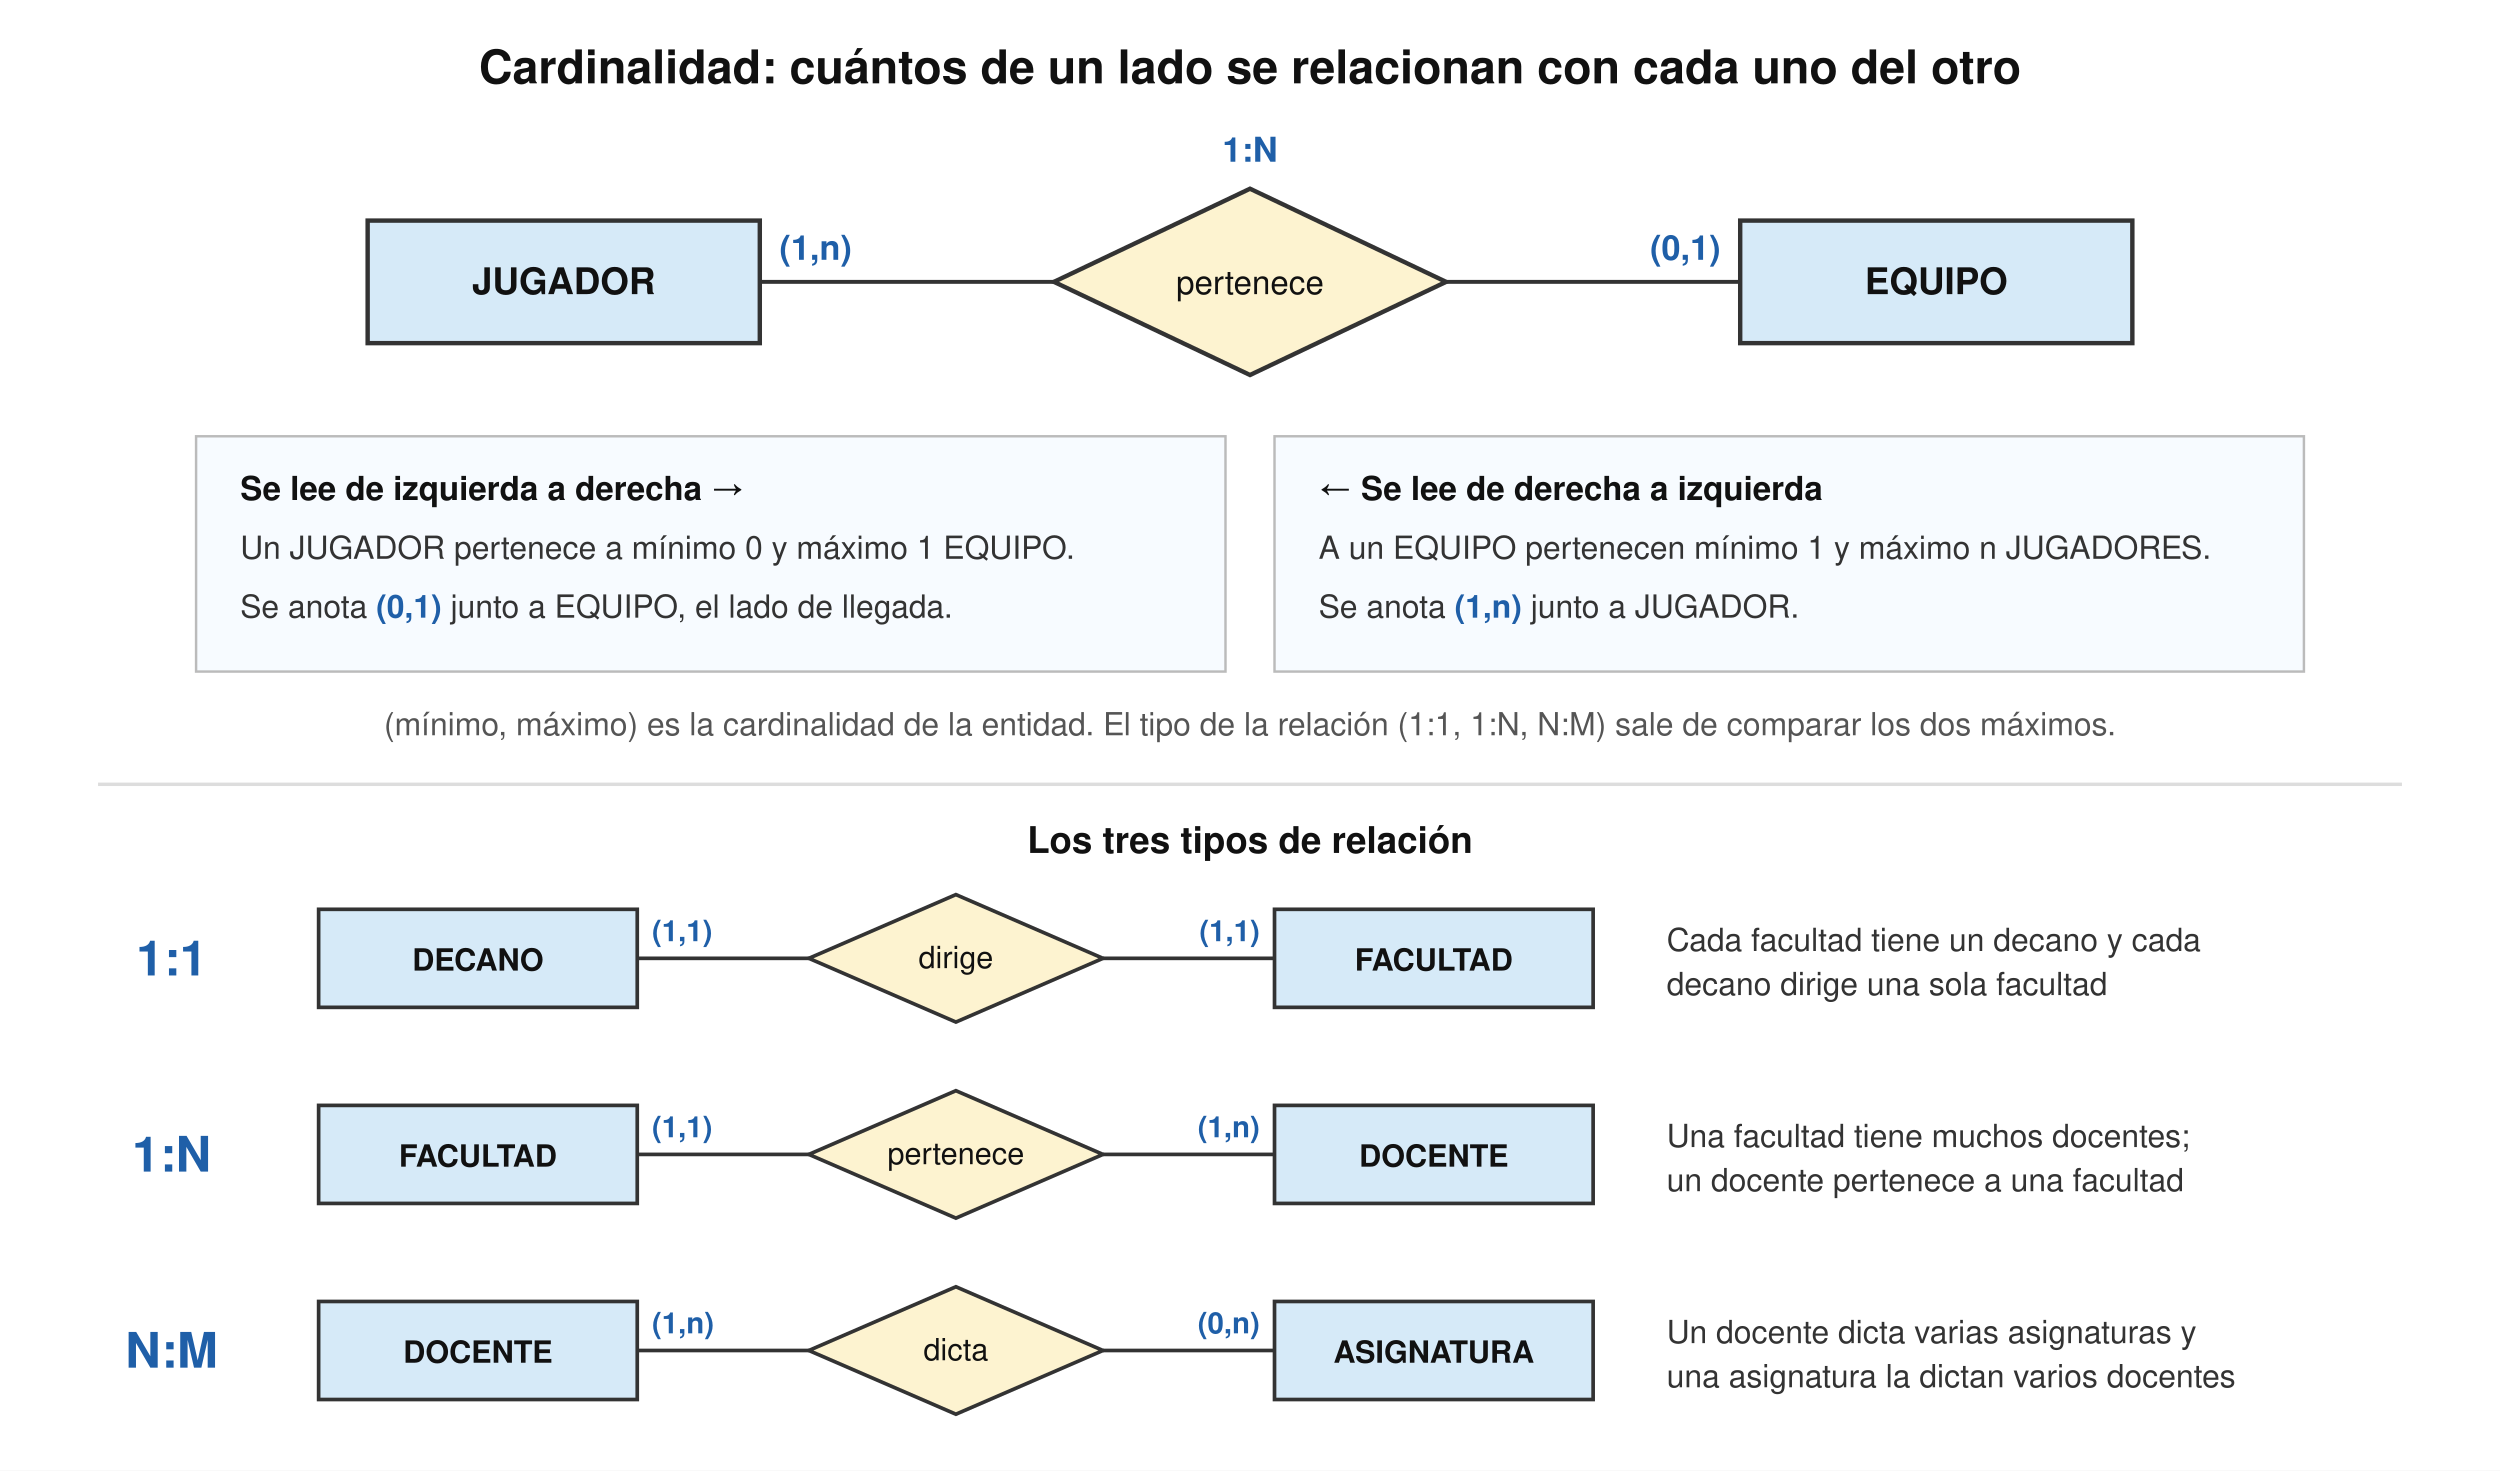
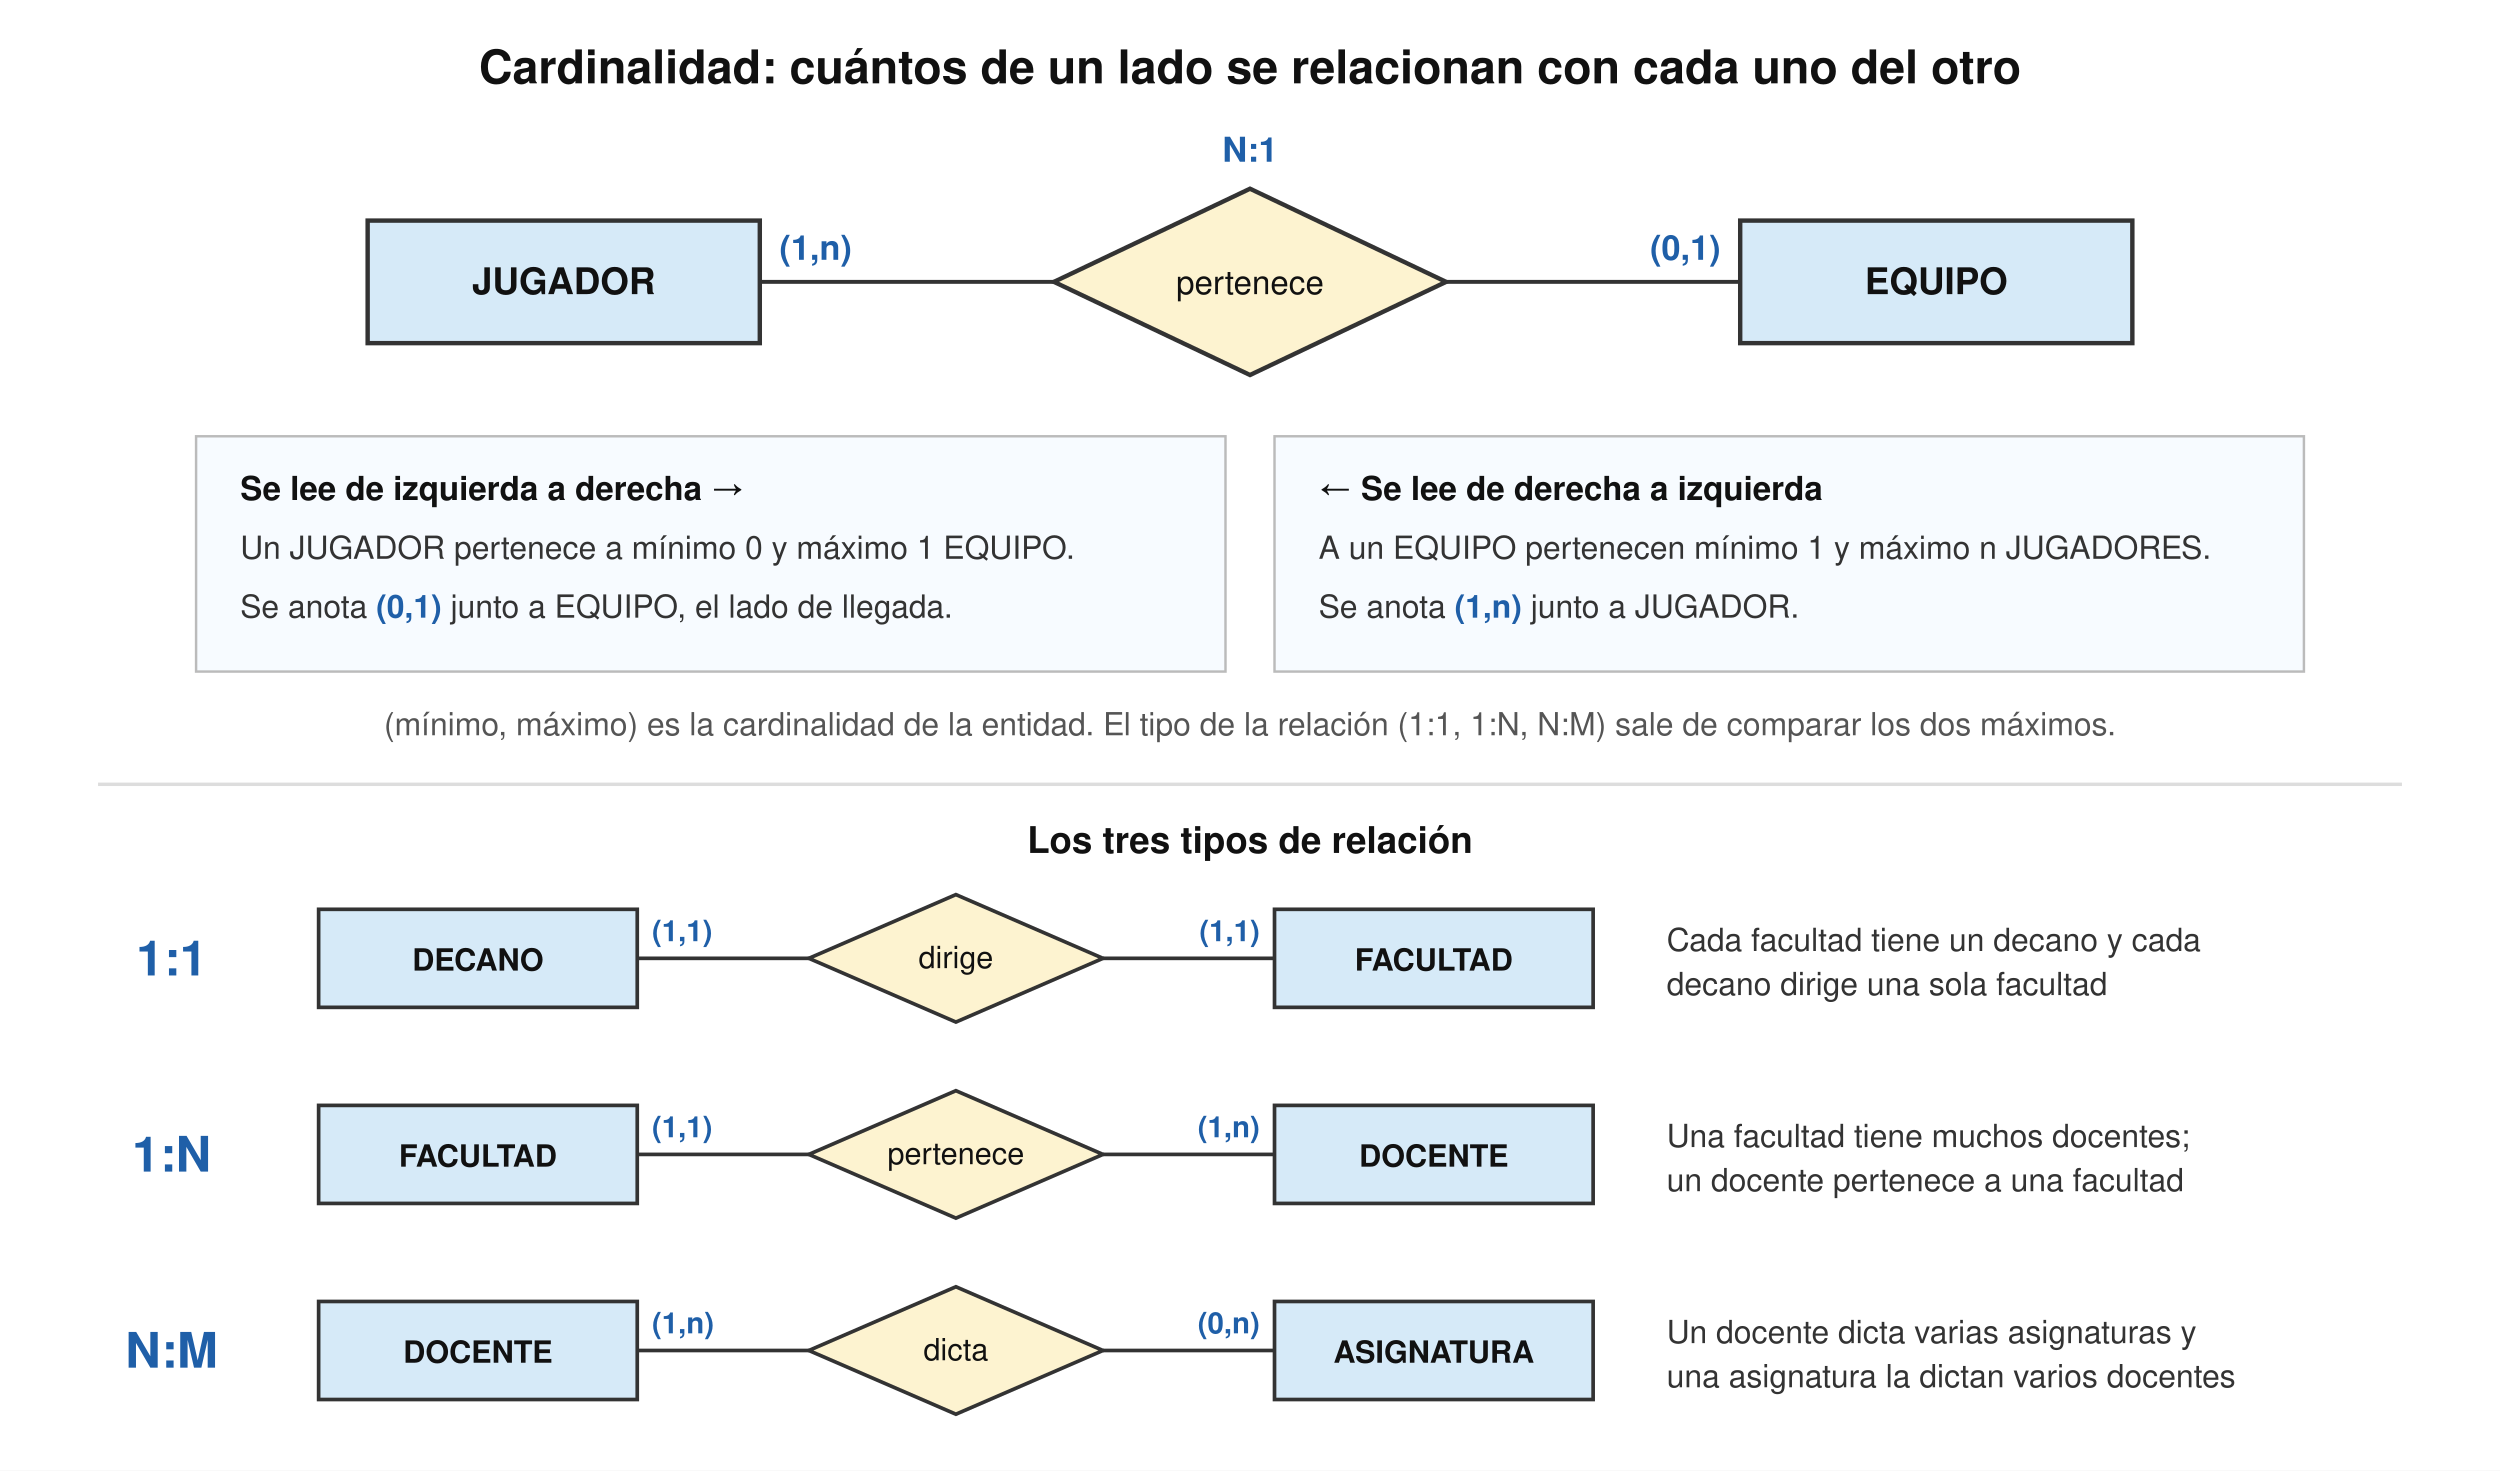
<svg xmlns="http://www.w3.org/2000/svg" viewBox="0 0 1020 600" width="1020" height="600" font-family="Segoe UI, Helvetica, Arial, sans-serif">
  <rect width="1020" height="600" fill="#ffffff" />
  <text x="510" y="34" font-size="19" fill="#111" text-anchor="middle" font-weight="600">Cardinalidad: cuántos de un lado se relacionan con cada uno del otro</text>
  <g stroke="#333" stroke-width="1.6" fill="none">
    <path d="M310,115 L430,115" />
    <path d="M590,115 L710,115" />
  </g>
  <rect x="150" y="90" width="160" height="50" fill="#d6eaf8" stroke="#333" stroke-width="1.8" />
  <text x="230" y="120" font-size="15" fill="#111" text-anchor="middle" font-weight="600">JUGADOR</text>
  <polygon points="510,77 590,115 510,153 430,115" fill="#fdf3d0" stroke="#333" stroke-width="1.8" />
  <text x="510" y="120" font-size="13.5" fill="#111" text-anchor="middle">pertenece</text>
  <rect x="710" y="90" width="160" height="50" fill="#d6eaf8" stroke="#333" stroke-width="1.8" />
  <text x="790" y="120" font-size="15" fill="#111" text-anchor="middle" font-weight="600">EQUIPO</text>
  <g font-size="14" fill="#1f5fa8" font-weight="600">
    <text x="318" y="106">(1,n)</text>
    <text x="702" y="106" text-anchor="end">(0,1)</text>
-     <text x="510" y="66" text-anchor="middle">1:N</text>
+     <text x="510" y="66" text-anchor="middle">N:1</text>
  </g>
  <rect x="80" y="178" width="420" height="96" fill="#f7fbff" stroke="#bbb" />
  <text x="98" y="204" font-size="13.5" fill="#111" font-weight="600">Se lee de izquierda a derecha →</text>
  <text x="98" y="228" font-size="13" fill="#333">Un JUGADOR pertenece a mínimo 0 y máximo 1 EQUIPO.</text>
  <text x="98" y="252" font-size="13" fill="#333">Se anota <tspan fill="#1f5fa8" font-weight="600">(0,1)</tspan> junto a EQUIPO, el lado de llegada.</text>
  <rect x="520" y="178" width="420" height="96" fill="#f7fbff" stroke="#bbb" />
  <text x="538" y="204" font-size="13.5" fill="#111" font-weight="600">← Se lee de derecha a izquierda</text>
  <text x="538" y="228" font-size="13" fill="#333">A un EQUIPO pertenecen mínimo 1 y máximo n JUGADORES.</text>
  <text x="538" y="252" font-size="13" fill="#333">Se anota <tspan fill="#1f5fa8" font-weight="600">(1,n)</tspan> junto a JUGADOR.</text>
  <text x="510" y="300" font-size="13" fill="#555" text-anchor="middle">(mínimo, máximo) es la cardinalidad de la entidad. El tipo de la relación (1:1, 1:N, N:M) sale de comparar los dos máximos.</text>
  <path d="M40,320 L980,320" stroke="#ddd" stroke-width="1.4" />
  <text x="510" y="348" font-size="15" fill="#111" text-anchor="middle" font-weight="600">Los tres tipos de relación</text>
  <g font-size="20" fill="#1f5fa8" font-weight="700" text-anchor="middle">
    <text x="70" y="398">1:1</text>
    <text x="70" y="478">1:N</text>
    <text x="70" y="558">N:M</text>
  </g>
  <g stroke="#333" stroke-width="1.5" fill="none">
    <path d="M260,391 L330,391 M450,391 L520,391" />
    <path d="M260,471 L330,471 M450,471 L520,471" />
    <path d="M260,551 L330,551 M450,551 L520,551" />
  </g>
  <g fill="#d6eaf8" stroke="#333" stroke-width="1.5">
    <rect x="130" y="371" width="130" height="40" />
    <rect x="520" y="371" width="130" height="40" />
    <rect x="130" y="451" width="130" height="40" />
    <rect x="520" y="451" width="130" height="40" />
    <rect x="130" y="531" width="130" height="40" />
    <rect x="520" y="531" width="130" height="40" />
  </g>
  <g fill="#fdf3d0" stroke="#333" stroke-width="1.5">
    <polygon points="390,365 450,391 390,417 330,391" />
    <polygon points="390,445 450,471 390,497 330,471" />
    <polygon points="390,525 450,551 390,577 330,551" />
  </g>
  <g font-size="12.5" fill="#111" text-anchor="middle">
    <text x="195" y="396" font-weight="600">DECANO</text>
    <text x="390" y="395">dirige</text>
    <text x="585" y="396" font-weight="600">FACULTAD</text>
    <text x="195" y="476" font-weight="600">FACULTAD</text>
    <text x="390" y="475">pertenece</text>
    <text x="585" y="476" font-weight="600">DOCENTE</text>
    <text x="195" y="556" font-weight="600">DOCENTE</text>
    <text x="390" y="555">dicta</text>
    <text x="585" y="556" font-weight="600">ASIGNATURA</text>
  </g>
  <g font-size="12" fill="#1f5fa8" font-weight="600">
    <text x="266" y="384">(1,1)</text>
    <text x="514" y="384" text-anchor="end">(1,1)</text>
    <text x="266" y="464">(1,1)</text>
    <text x="514" y="464" text-anchor="end">(1,n)</text>
    <text x="266" y="544">(1,n)</text>
    <text x="514" y="544" text-anchor="end">(0,n)</text>
  </g>
  <g font-size="13" fill="#333">
    <text x="680" y="388">Cada facultad tiene un decano y cada</text>
    <text x="680" y="406">decano dirige una sola facultad</text>
    <text x="680" y="468">Una facultad tiene muchos docentes;</text>
    <text x="680" y="486">un docente pertenece a una facultad</text>
    <text x="680" y="548">Un docente dicta varias asignaturas y</text>
    <text x="680" y="566">una asignatura la dictan varios docentes</text>
  </g>
</svg>
